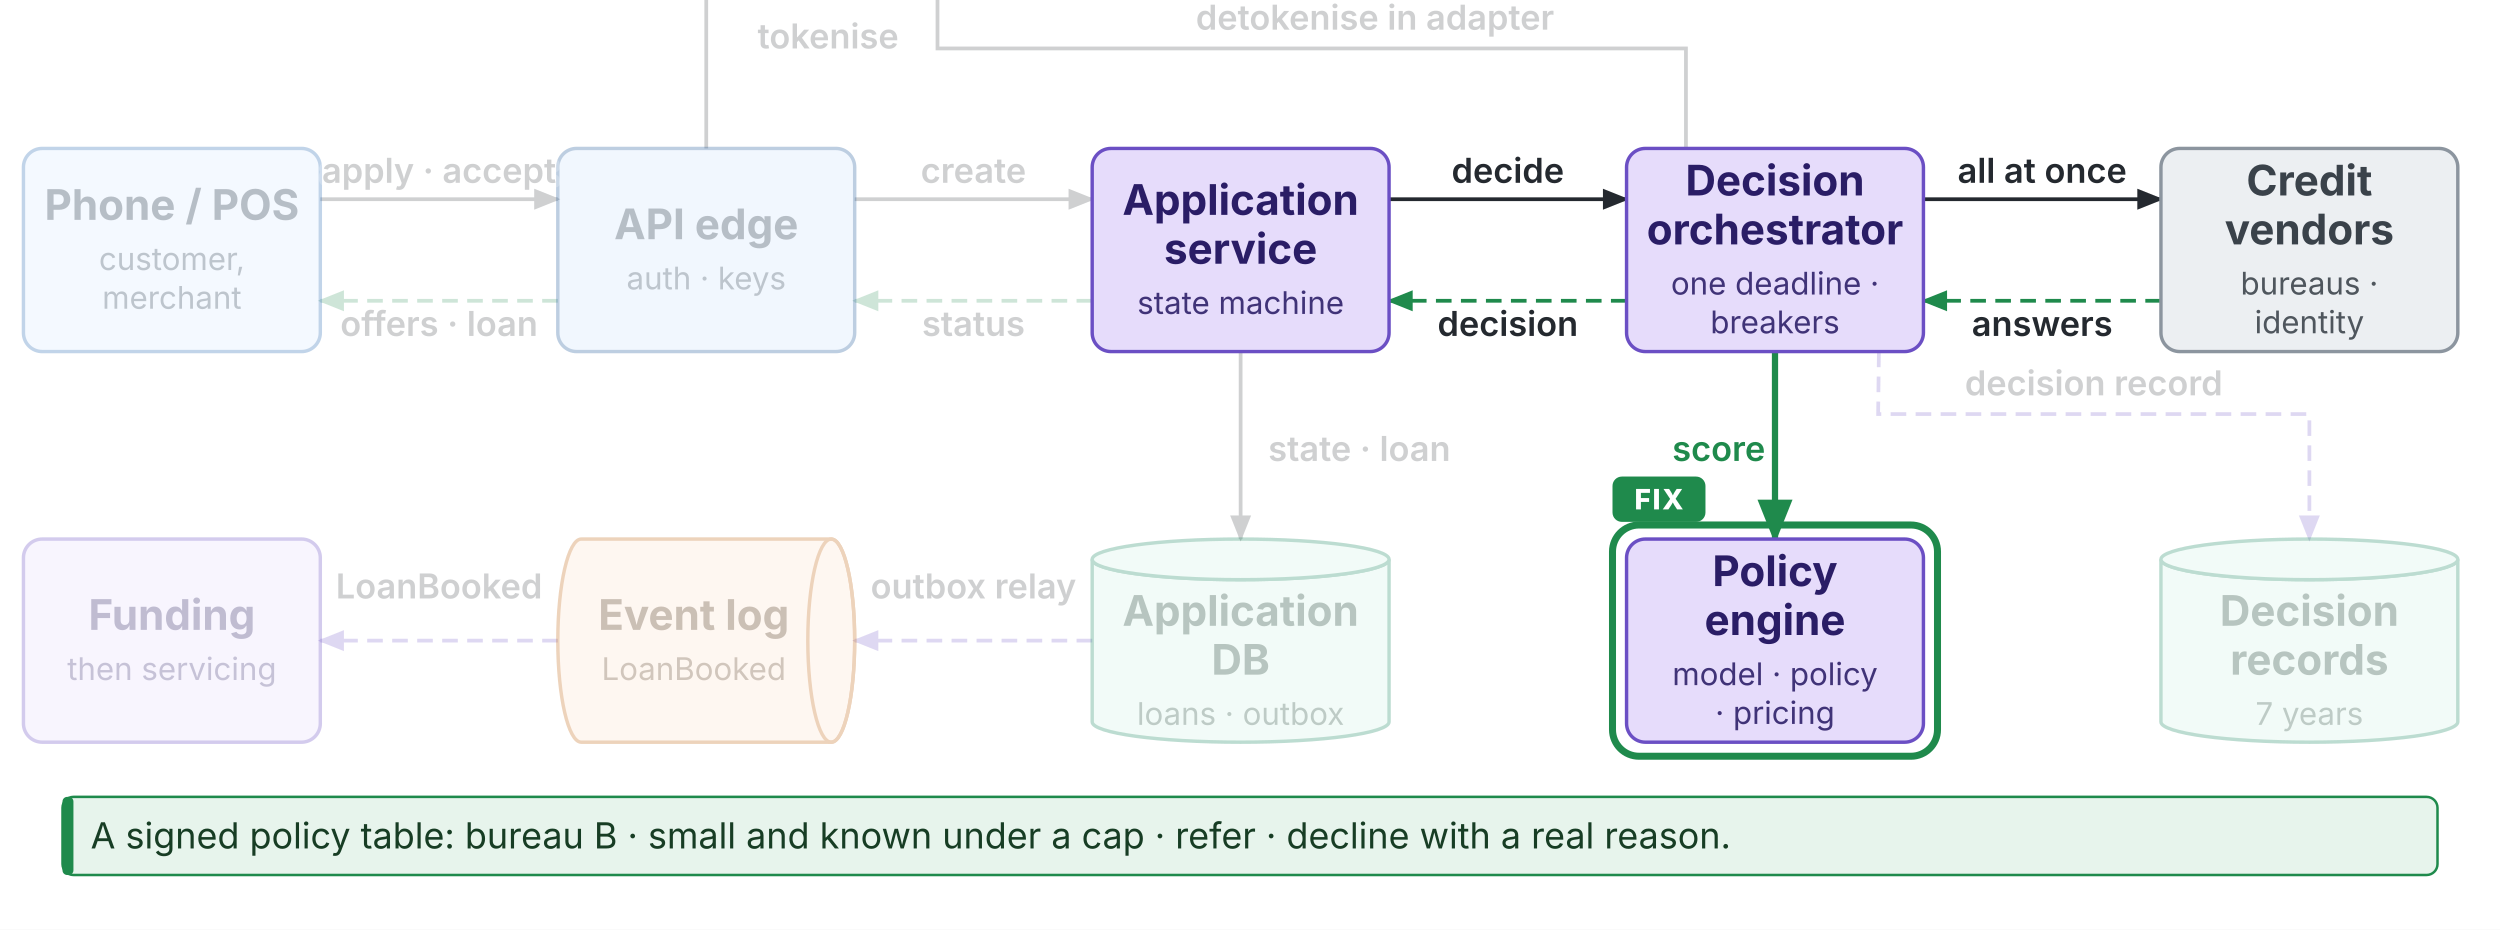
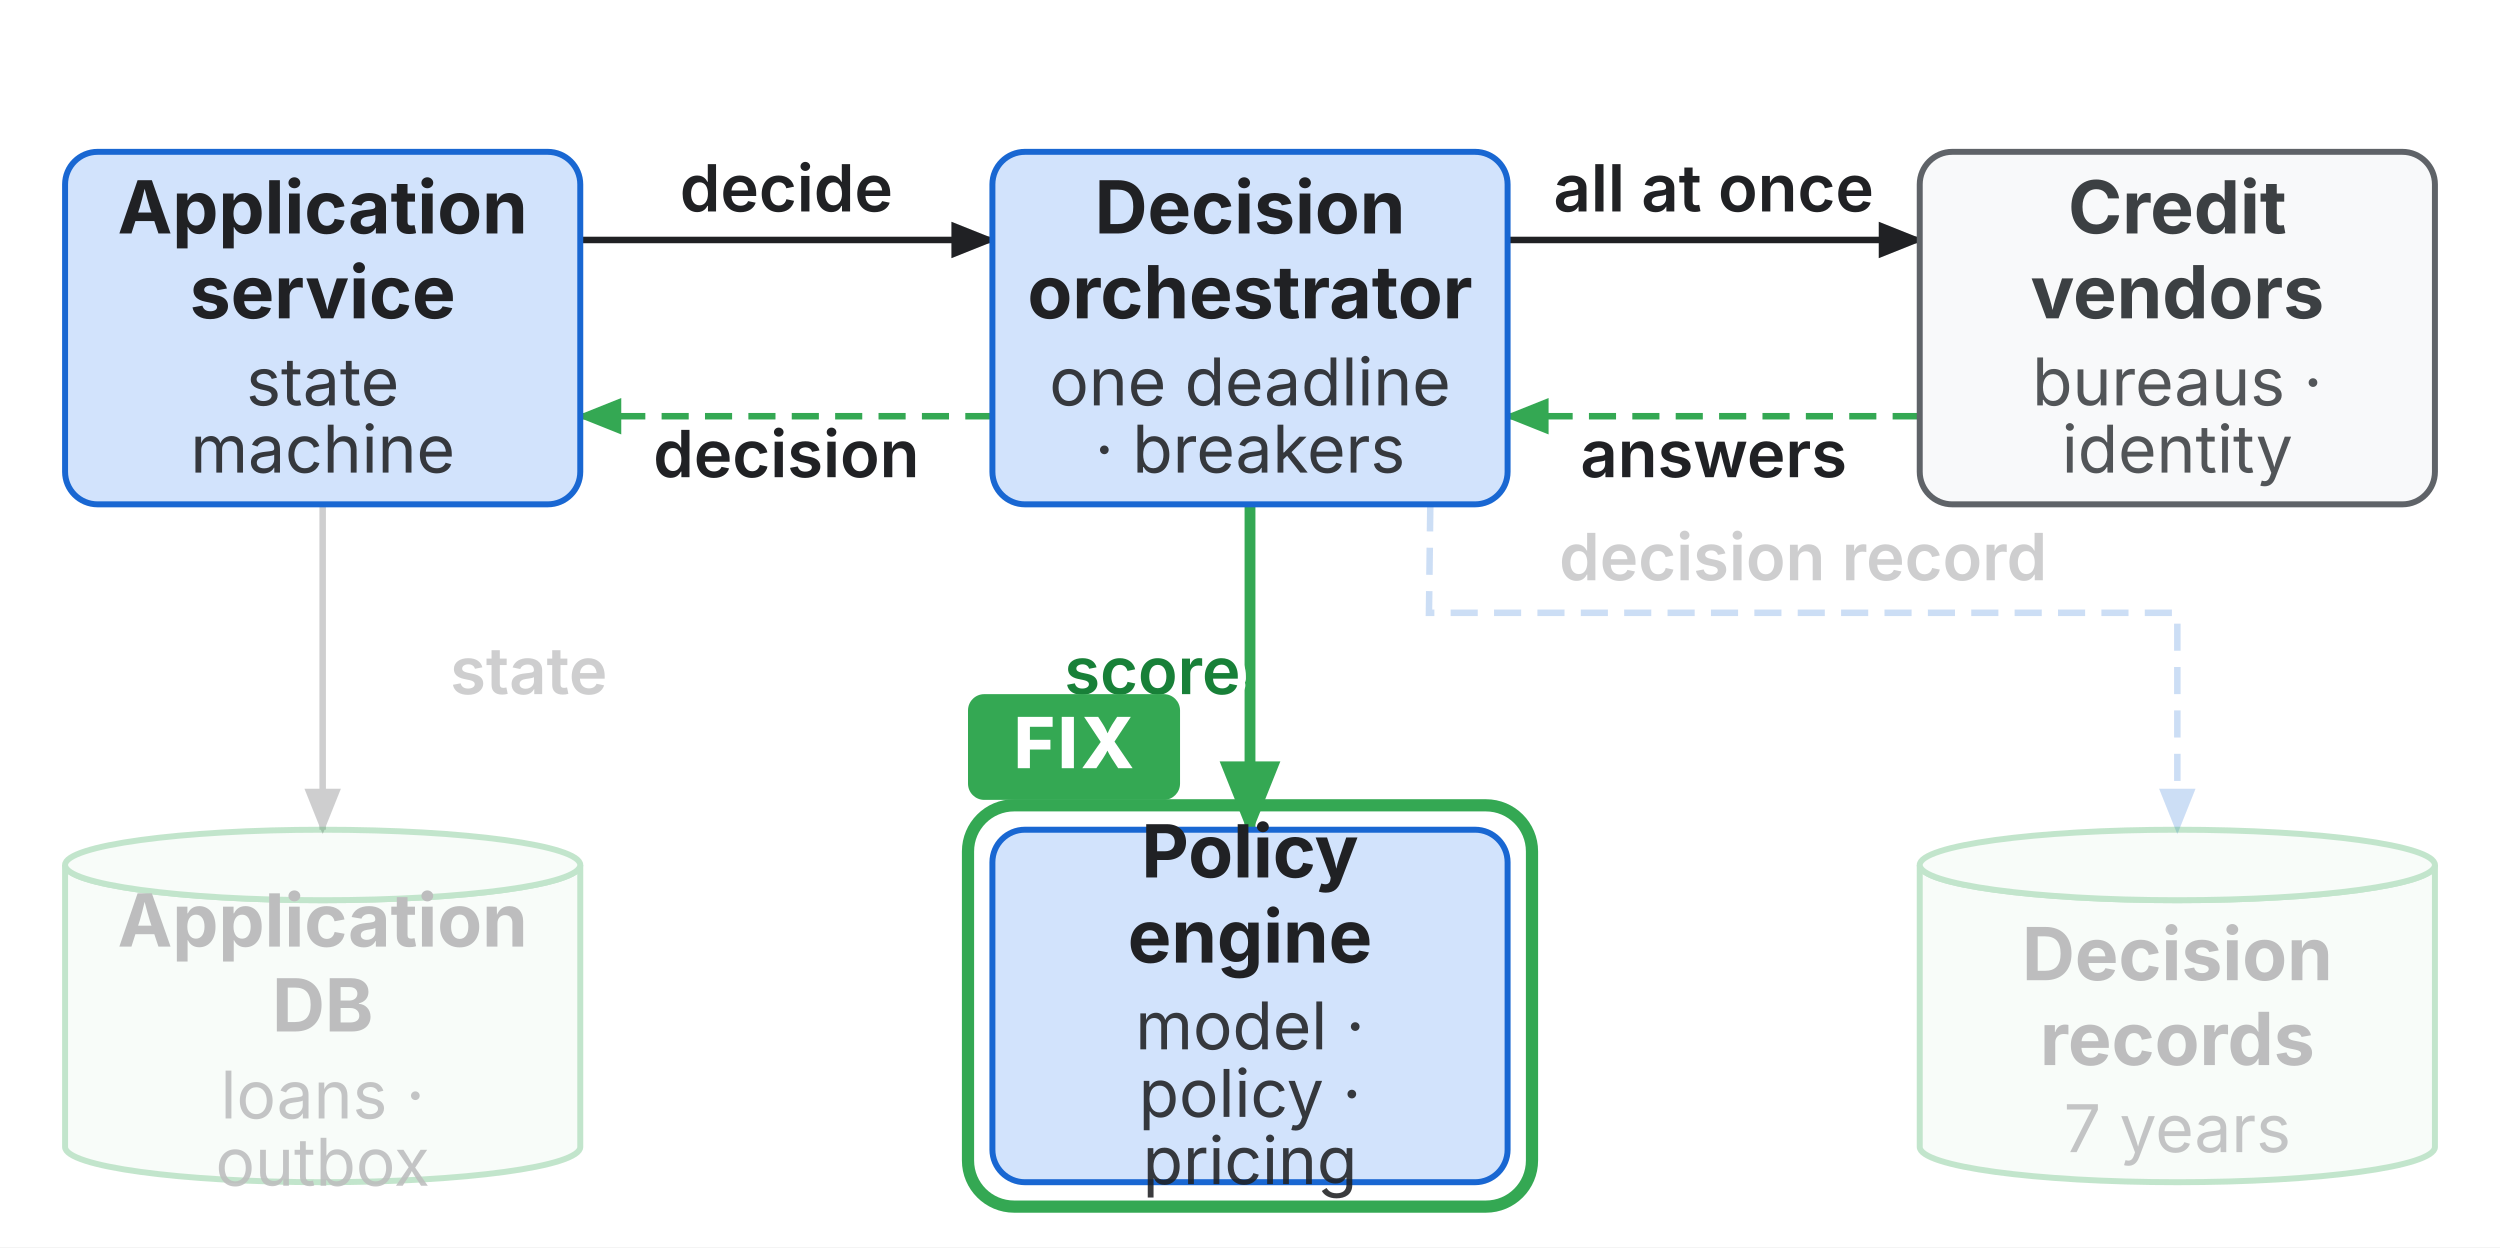
- <svg xmlns="http://www.w3.org/2000/svg" class="base" viewBox="0 205 1600 595" width="1600" height="595">
+ <svg xmlns="http://www.w3.org/2000/svg" class="base" viewBox="675 244 922 460" width="922" height="460">
  <defs>
-     <marker id="bs-1f8a4c" viewBox="0 0 10 10" refX="9" refY="5" markerWidth="7" markerHeight="7" orient="auto">
-       <path d="M0,1 L10,5 L0,9 z" fill="#1f8a4c" />
+     <marker id="bs-1967d2" viewBox="0 0 10 10" refX="9" refY="5" markerWidth="7" markerHeight="7" orient="auto">
+       <path d="M0,1 L10,5 L0,9 z" fill="#1967d2" />
    </marker>
-     <marker id="bs-s-1f8a4c" viewBox="0 0 10 10" refX="1" refY="5" markerWidth="7" markerHeight="7" orient="auto">
-       <path d="M10,1 L0,5 L10,9 z" fill="#1f8a4c" />
+     <marker id="bs-s-1967d2" viewBox="0 0 10 10" refX="1" refY="5" markerWidth="7" markerHeight="7" orient="auto">
+       <path d="M10,1 L0,5 L10,9 z" fill="#1967d2" />
    </marker>
-     <marker id="bs-24292f" viewBox="0 0 10 10" refX="9" refY="5" markerWidth="7" markerHeight="7" orient="auto">
-       <path d="M0,1 L10,5 L0,9 z" fill="#24292f" />
+     <marker id="bs-202124" viewBox="0 0 10 10" refX="9" refY="5" markerWidth="7" markerHeight="7" orient="auto">
+       <path d="M0,1 L10,5 L0,9 z" fill="#202124" />
    </marker>
-     <marker id="bs-s-24292f" viewBox="0 0 10 10" refX="1" refY="5" markerWidth="7" markerHeight="7" orient="auto">
-       <path d="M10,1 L0,5 L10,9 z" fill="#24292f" />
+     <marker id="bs-s-202124" viewBox="0 0 10 10" refX="1" refY="5" markerWidth="7" markerHeight="7" orient="auto">
+       <path d="M10,1 L0,5 L10,9 z" fill="#202124" />
    </marker>
-     <marker id="bs-6b4fc4" viewBox="0 0 10 10" refX="9" refY="5" markerWidth="7" markerHeight="7" orient="auto">
-       <path d="M0,1 L10,5 L0,9 z" fill="#6b4fc4" />
+     <marker id="bs-34a853" viewBox="0 0 10 10" refX="9" refY="5" markerWidth="7" markerHeight="7" orient="auto">
+       <path d="M0,1 L10,5 L0,9 z" fill="#34a853" />
    </marker>
-     <marker id="bs-s-6b4fc4" viewBox="0 0 10 10" refX="1" refY="5" markerWidth="7" markerHeight="7" orient="auto">
-       <path d="M10,1 L0,5 L10,9 z" fill="#6b4fc4" />
+     <marker id="bs-s-34a853" viewBox="0 0 10 10" refX="1" refY="5" markerWidth="7" markerHeight="7" orient="auto">
+       <path d="M10,1 L0,5 L10,9 z" fill="#34a853" />
    </marker>
  </defs>
-   <rect width="1600" height="800" fill="#ffffff" />
-   <path d="M205.0,332.5 L357.0,332.5" fill="none" stroke="#24292f" stroke-width="2.4" marker-end="url(#bs-24292f)" opacity="0.22" />
-   <path d="M357.0,397.5 L205.0,397.5" fill="none" stroke="#1f8a4c" stroke-width="2.4" stroke-dasharray="10 6" marker-end="url(#bs-1f8a4c)" opacity="0.22" />
-   <path d="M547.0,332.5 L699.0,332.5" fill="none" stroke="#24292f" stroke-width="2.4" marker-end="url(#bs-24292f)" opacity="0.22" />
-   <path d="M699.0,397.5 L547.0,397.5" fill="none" stroke="#1f8a4c" stroke-width="2.4" stroke-dasharray="10 6" marker-end="url(#bs-1f8a4c)" opacity="0.22" />
-   <path d="M794.0,430.0 L794.0,550.0" fill="none" stroke="#24292f" stroke-width="2.4" marker-end="url(#bs-24292f)" opacity="0.22" />
-   <path d="M889.0,332.5 L1041.0,332.5" fill="none" stroke="#24292f" stroke-width="2.4" marker-end="url(#bs-24292f)" />
-   <path d="M1041.0,397.5 L889.0,397.5" fill="none" stroke="#1f8a4c" stroke-width="2.4" stroke-dasharray="10 6" marker-end="url(#bs-1f8a4c)" />
-   <path d="M1231.0,332.5 L1383.0,332.5" fill="none" stroke="#24292f" stroke-width="2.4" marker-end="url(#bs-24292f)" />
-   <path d="M1383.0,397.5 L1231.0,397.5" fill="none" stroke="#1f8a4c" stroke-width="2.4" stroke-dasharray="10 6" marker-end="url(#bs-1f8a4c)" />
-   <path d="M1136.0,430.0 L1136.0,550.0" fill="none" stroke="#1f8a4c" stroke-width="4" marker-end="url(#bs-1f8a4c)" />
-   <path d="M699.0,615.0 L547.0,615.0" fill="none" stroke="#6b4fc4" stroke-width="2.4" stroke-dasharray="10 6" marker-end="url(#bs-6b4fc4)" opacity="0.22" />
-   <path d="M452.0,300.0 L452.0,180.0" fill="none" stroke="#24292f" stroke-width="2.4" marker-end="url(#bs-24292f)" opacity="0.22" />
-   <path d="M1079.0,300.0 L1079.0,236.0 L600.0,236.0 L600.0,128.0 L547.0,128.0" fill="none" stroke="#24292f" stroke-width="2.4" marker-end="url(#bs-24292f)" opacity="0.22" />
-   <path d="M1202.5,430.0 L1202.0,470.0 L1478.0,470.0 L1478.0,550.0" fill="none" stroke="#6b4fc4" stroke-width="2.4" stroke-dasharray="10 6" marker-end="url(#bs-6b4fc4)" opacity="0.22" />
-   <path d="M357.0,615.0 L205.0,615.0" fill="none" stroke="#6b4fc4" stroke-width="2.4" stroke-dasharray="10 6" marker-end="url(#bs-6b4fc4)" opacity="0.22" />
-   <g opacity="0.3">
-     <rect x="15" y="300" width="190" height="130" rx="12" fill="#dbeafe" stroke="#2f6fb5" stroke-width="2.2" />
-     <text x="110.0" y="345.7" text-anchor="middle" font-family="Inter, Helvetica, Arial, sans-serif" font-size="27" font-weight="700" fill="#0b2540">Phone / POS</text>
-     <text x="110.0" y="377.8" text-anchor="middle" font-family="Inter, Helvetica, Arial, sans-serif" font-size="20.0" fill="#0b2540" fill-opacity="0.88">customer,</text>
-     <text x="110.0" y="402.6" text-anchor="middle" font-family="Inter, Helvetica, Arial, sans-serif" font-size="20.0" fill="#0b2540" fill-opacity="0.88">merchant</text>
+   <rect x="675" y="244" width="922" height="460" fill="#ffffff" />
+   <path data-k="e:ap-db" d="M794.0,430.0 L794.0,550.0" fill="none" stroke="#202124" stroke-width="2.4" marker-end="url(#bs-202124)" opacity="0.22" />
+   <path data-k="e:ap-o" d="M889.0,332.5 L1041.0,332.5" fill="none" stroke="#202124" stroke-width="2.4" marker-end="url(#bs-202124)" />
+   <path data-k="e:o-ap" d="M1041.0,397.5 L889.0,397.5" fill="none" stroke="#34a853" stroke-width="2.4" stroke-dasharray="10 6" marker-end="url(#bs-34a853)" />
+   <path data-k="e:o-v" d="M1231.0,332.5 L1383.0,332.5" fill="none" stroke="#202124" stroke-width="2.4" marker-end="url(#bs-202124)" />
+   <path data-k="e:v-o" d="M1383.0,397.5 L1231.0,397.5" fill="none" stroke="#34a853" stroke-width="2.4" stroke-dasharray="10 6" marker-end="url(#bs-34a853)" />
+   <path data-k="e:o-m" d="M1136.0,430.0 L1136.0,550.0" fill="none" stroke="#34a853" stroke-width="4" marker-end="url(#bs-34a853)" />
+   <path data-k="e:o-r" d="M1202.5,430.0 L1202.0,470.0 L1478.0,470.0 L1478.0,550.0" fill="none" stroke="#1967d2" stroke-width="2.4" stroke-dasharray="10 6" marker-end="url(#bs-1967d2)" opacity="0.22" />
+   <g data-k="n:app">
+     <rect x="699" y="300" width="190" height="130" rx="12" fill="#d2e3fc" stroke="#1967d2" stroke-width="2.2" />
+     <text x="794.0" y="330.1" text-anchor="middle" font-family="Inter, Roboto, sans-serif" font-size="27" font-weight="700" fill="#202124">Application</text>
+     <text x="794.0" y="361.4" text-anchor="middle" font-family="Inter, Roboto, sans-serif" font-size="27" font-weight="700" fill="#202124">service</text>
+     <text x="794.0" y="393.5" text-anchor="middle" font-family="Inter, Roboto, sans-serif" font-size="24.3" fill="#202124" fill-opacity="0.88">state</text>
+     <text x="794.0" y="418.3" text-anchor="middle" font-family="Inter, Roboto, sans-serif" font-size="24.3" fill="#202124" fill-opacity="0.88">machine</text>
  </g>
-   <g opacity="0.3">
-     <rect x="357" y="300" width="190" height="130" rx="12" fill="#cfe3fb" stroke="#215a9a" stroke-width="2.2" />
-     <text x="452.0" y="358.1" text-anchor="middle" font-family="Inter, Helvetica, Arial, sans-serif" font-size="27" font-weight="700" fill="#0b2540">API edge</text>
-     <text x="452.0" y="390.2" text-anchor="middle" font-family="Inter, Helvetica, Arial, sans-serif" font-size="20.0" fill="#0b2540" fill-opacity="0.88">auth · keys</text>
+   <g data-k="n:orch">
+     <rect x="1041" y="300" width="190" height="130" rx="12" fill="#d2e3fc" stroke="#1967d2" stroke-width="2.2" />
+     <text x="1136.0" y="330.1" text-anchor="middle" font-family="Inter, Roboto, sans-serif" font-size="27" font-weight="700" fill="#202124">Decision</text>
+     <text x="1136.0" y="361.4" text-anchor="middle" font-family="Inter, Roboto, sans-serif" font-size="27" font-weight="700" fill="#202124">orchestrator</text>
+     <text x="1136.0" y="393.5" text-anchor="middle" font-family="Inter, Roboto, sans-serif" font-size="24.3" fill="#202124" fill-opacity="0.88">one deadline</text>
+     <text x="1136.0" y="418.3" text-anchor="middle" font-family="Inter, Roboto, sans-serif" font-size="24.3" fill="#202124" fill-opacity="0.88">· breakers</text>
  </g>
-   <rect x="699" y="300" width="190" height="130" rx="12" fill="#e6dcfb" stroke="#6b4fc4" stroke-width="2.2" />
-   <text x="794.0" y="342.5" text-anchor="middle" font-family="Inter, Helvetica, Arial, sans-serif" font-size="27" font-weight="700" fill="#2a1d66">Application</text>
-   <text x="794.0" y="373.8" text-anchor="middle" font-family="Inter, Helvetica, Arial, sans-serif" font-size="27" font-weight="700" fill="#2a1d66">service</text>
-   <text x="794.0" y="405.9" text-anchor="middle" font-family="Inter, Helvetica, Arial, sans-serif" font-size="20.0" fill="#2a1d66" fill-opacity="0.88">state machine</text>
-   <rect x="1041" y="300" width="190" height="130" rx="12" fill="#e6dcfb" stroke="#6b4fc4" stroke-width="2.2" />
-   <text x="1136.0" y="330.1" text-anchor="middle" font-family="Inter, Helvetica, Arial, sans-serif" font-size="27" font-weight="700" fill="#2a1d66">Decision</text>
-   <text x="1136.0" y="361.4" text-anchor="middle" font-family="Inter, Helvetica, Arial, sans-serif" font-size="27" font-weight="700" fill="#2a1d66">orchestrator</text>
-   <text x="1136.0" y="393.5" text-anchor="middle" font-family="Inter, Helvetica, Arial, sans-serif" font-size="20.0" fill="#2a1d66" fill-opacity="0.88">one deadline ·</text>
-   <text x="1136.0" y="418.3" text-anchor="middle" font-family="Inter, Helvetica, Arial, sans-serif" font-size="20.0" fill="#2a1d66" fill-opacity="0.88">breakers</text>
-   <rect x="1383" y="300" width="190" height="130" rx="12" fill="#eceff2" stroke="#8c959f" stroke-width="2.2" />
-   <text x="1478.0" y="330.1" text-anchor="middle" font-family="Inter, Helvetica, Arial, sans-serif" font-size="27" font-weight="700" fill="#3a424a">Credit</text>
-   <text x="1478.0" y="361.4" text-anchor="middle" font-family="Inter, Helvetica, Arial, sans-serif" font-size="27" font-weight="700" fill="#3a424a">vendors</text>
-   <text x="1478.0" y="393.5" text-anchor="middle" font-family="Inter, Helvetica, Arial, sans-serif" font-size="20.0" fill="#3a424a" fill-opacity="0.88">bureaus ·</text>
-   <text x="1478.0" y="418.3" text-anchor="middle" font-family="Inter, Helvetica, Arial, sans-serif" font-size="20.0" fill="#3a424a" fill-opacity="0.88">identity</text>
-   <g opacity="0.3">
-     <path d="M357,63 a95.0,13 0 0,0 190,0 v104 a95.0,13 0 0,1 -190,0 z" fill="#d3f3e6" stroke="#1f8a63" stroke-width="2.2" />
-     <ellipse cx="452.0" cy="63" rx="95.0" ry="13" fill="#d3f3e6" stroke="#1f8a63" stroke-width="2.2" />
-     <text x="452.0" y="105.5" text-anchor="middle" font-family="Inter, Helvetica, Arial, sans-serif" font-size="27" font-weight="700" fill="#0d3b2a">Identity</text>
-     <text x="452.0" y="136.8" text-anchor="middle" font-family="Inter, Helvetica, Arial, sans-serif" font-size="27" font-weight="700" fill="#0d3b2a">vault</text>
-     <text x="452.0" y="168.9" text-anchor="middle" font-family="Inter, Helvetica, Arial, sans-serif" font-size="20.0" fill="#0d3b2a" fill-opacity="0.88">tokens out</text>
+   <g data-k="n:ven">
+     <rect x="1383" y="300" width="190" height="130" rx="12" fill="#f8f9fa" stroke="#5f6368" stroke-width="2.2" />
+     <text x="1478.0" y="330.1" text-anchor="middle" font-family="Inter, Roboto, sans-serif" font-size="27" font-weight="700" fill="#3c4043">Credit</text>
+     <text x="1478.0" y="361.4" text-anchor="middle" font-family="Inter, Roboto, sans-serif" font-size="27" font-weight="700" fill="#3c4043">vendors</text>
+     <text x="1478.0" y="393.5" text-anchor="middle" font-family="Inter, Roboto, sans-serif" font-size="24.3" fill="#3c4043" fill-opacity="0.88">bureaus ·</text>
+     <text x="1478.0" y="418.3" text-anchor="middle" font-family="Inter, Roboto, sans-serif" font-size="24.3" fill="#3c4043" fill-opacity="0.88">identity</text>
  </g>
-   <g opacity="0.3">
-     <path d="M699,563 a95.0,13 0 0,0 190,0 v104 a95.0,13 0 0,1 -190,0 z" fill="#d3f3e6" stroke="#1f8a63" stroke-width="2.2" />
-     <ellipse cx="794.0" cy="563" rx="95.0" ry="13" fill="#d3f3e6" stroke="#1f8a63" stroke-width="2.2" />
-     <text x="794.0" y="605.5" text-anchor="middle" font-family="Inter, Helvetica, Arial, sans-serif" font-size="27" font-weight="700" fill="#0d3b2a">Application</text>
-     <text x="794.0" y="636.8" text-anchor="middle" font-family="Inter, Helvetica, Arial, sans-serif" font-size="27" font-weight="700" fill="#0d3b2a">DB</text>
-     <text x="794.0" y="668.9" text-anchor="middle" font-family="Inter, Helvetica, Arial, sans-serif" font-size="20.0" fill="#0d3b2a" fill-opacity="0.88">loans · outbox</text>
+   <g data-k="n:db">
+     <g opacity="0.3">
+       <path d="M699,563 a95.0,13 0 0,0 190,0 v104 a95.0,13 0 0,1 -190,0 z" fill="#e6f4ea" stroke="#34a853" stroke-width="2.2" />
+       <ellipse cx="794.0" cy="563" rx="95.0" ry="13" fill="#e6f4ea" stroke="#34a853" stroke-width="2.2" />
+       <text x="794.0" y="593.1" text-anchor="middle" font-family="Inter, Roboto, sans-serif" font-size="27" font-weight="700" fill="#202124">Application</text>
+       <text x="794.0" y="624.4" text-anchor="middle" font-family="Inter, Roboto, sans-serif" font-size="27" font-weight="700" fill="#202124">DB</text>
+       <text x="794.0" y="656.5" text-anchor="middle" font-family="Inter, Roboto, sans-serif" font-size="24.3" fill="#202124" fill-opacity="0.88">loans ·</text>
+       <text x="794.0" y="681.3" text-anchor="middle" font-family="Inter, Roboto, sans-serif" font-size="24.3" fill="#202124" fill-opacity="0.88">outbox</text>
+     </g>
  </g>
-   <g opacity="0.3">
-     <path d="M372,550 h160 a15,65.0 0 0,1 0,130 h-160 a15,65.0 0 0,1 0,-130 z" fill="#fde3cf" stroke="#c26a1b" stroke-width="2.2" />
-     <ellipse cx="532" cy="615.0" rx="15" ry="65.0" fill="none" stroke="#c26a1b" stroke-width="2.2" />
-     <text x="444.0" y="608.1" text-anchor="middle" font-family="Inter, Helvetica, Arial, sans-serif" font-size="27" font-weight="700" fill="#4f2a08">Event log</text>
-     <text x="444.0" y="640.2" text-anchor="middle" font-family="Inter, Helvetica, Arial, sans-serif" font-size="20.0" fill="#4f2a08" fill-opacity="0.88">LoanBooked</text>
+   <g data-k="n:model">
+     <rect x="1041" y="550" width="190" height="130" rx="12" fill="#d2e3fc" stroke="#1967d2" stroke-width="2.2" />
+     <text x="1136.0" y="567.6" text-anchor="middle" font-family="Inter, Roboto, sans-serif" font-size="27" font-weight="700" fill="#202124">Policy</text>
+     <text x="1136.0" y="599.0" text-anchor="middle" font-family="Inter, Roboto, sans-serif" font-size="27" font-weight="700" fill="#202124">engine</text>
+     <text x="1136.0" y="631.0" text-anchor="middle" font-family="Inter, Roboto, sans-serif" font-size="24.3" fill="#202124" fill-opacity="0.88">model ·</text>
+     <text x="1136.0" y="655.9" text-anchor="middle" font-family="Inter, Roboto, sans-serif" font-size="24.3" fill="#202124" fill-opacity="0.88">policy ·</text>
+     <text x="1136.0" y="680.7" text-anchor="middle" font-family="Inter, Roboto, sans-serif" font-size="24.3" fill="#202124" fill-opacity="0.88">pricing</text>
  </g>
-   <g opacity="0.3">
-     <rect x="15" y="550" width="190" height="130" rx="12" fill="#e6dcfb" stroke="#6b4fc4" stroke-width="2.2" />
-     <text x="110.0" y="608.1" text-anchor="middle" font-family="Inter, Helvetica, Arial, sans-serif" font-size="27" font-weight="700" fill="#2a1d66">Funding</text>
-     <text x="110.0" y="640.2" text-anchor="middle" font-family="Inter, Helvetica, Arial, sans-serif" font-size="20.0" fill="#2a1d66" fill-opacity="0.88">then servicing</text>
+   <g data-k="n:rec">
+     <g opacity="0.3">
+       <path d="M1383,563 a95.0,13 0 0,0 190,0 v104 a95.0,13 0 0,1 -190,0 z" fill="#e6f4ea" stroke="#34a853" stroke-width="2.2" />
+       <ellipse cx="1478.0" cy="563" rx="95.0" ry="13" fill="#e6f4ea" stroke="#34a853" stroke-width="2.2" />
+       <text x="1478.0" y="605.5" text-anchor="middle" font-family="Inter, Roboto, sans-serif" font-size="27" font-weight="700" fill="#202124">Decision</text>
+       <text x="1478.0" y="636.8" text-anchor="middle" font-family="Inter, Roboto, sans-serif" font-size="27" font-weight="700" fill="#202124">records</text>
+       <text x="1478.0" y="668.9" text-anchor="middle" font-family="Inter, Roboto, sans-serif" font-size="24.3" fill="#202124" fill-opacity="0.88">7 years</text>
+     </g>
  </g>
-   <rect x="1041" y="550" width="190" height="130" rx="12" fill="#e6dcfb" stroke="#6b4fc4" stroke-width="2.2" />
-   <text x="1136.0" y="580.1" text-anchor="middle" font-family="Inter, Helvetica, Arial, sans-serif" font-size="27" font-weight="700" fill="#2a1d66">Policy</text>
-   <text x="1136.0" y="611.4" text-anchor="middle" font-family="Inter, Helvetica, Arial, sans-serif" font-size="27" font-weight="700" fill="#2a1d66">engine</text>
-   <text x="1136.0" y="643.5" text-anchor="middle" font-family="Inter, Helvetica, Arial, sans-serif" font-size="20.0" fill="#2a1d66" fill-opacity="0.88">model · policy</text>
-   <text x="1136.0" y="668.3" text-anchor="middle" font-family="Inter, Helvetica, Arial, sans-serif" font-size="20.0" fill="#2a1d66" fill-opacity="0.88">· pricing</text>
-   <g opacity="0.3">
-     <path d="M1383,563 a95.0,13 0 0,0 190,0 v104 a95.0,13 0 0,1 -190,0 z" fill="#d3f3e6" stroke="#1f8a63" stroke-width="2.2" />
-     <ellipse cx="1478.0" cy="563" rx="95.0" ry="13" fill="#d3f3e6" stroke="#1f8a63" stroke-width="2.2" />
-     <text x="1478.0" y="605.5" text-anchor="middle" font-family="Inter, Helvetica, Arial, sans-serif" font-size="27" font-weight="700" fill="#0d3b2a">Decision</text>
-     <text x="1478.0" y="636.8" text-anchor="middle" font-family="Inter, Helvetica, Arial, sans-serif" font-size="27" font-weight="700" fill="#0d3b2a">records</text>
-     <text x="1478.0" y="668.9" text-anchor="middle" font-family="Inter, Helvetica, Arial, sans-serif" font-size="20.0" fill="#0d3b2a" fill-opacity="0.88">7 years</text>
+   <text data-k="e:ap-db" x="870.0" y="500.0" text-anchor="middle" font-family="Inter, Roboto, sans-serif" font-size="24" font-weight="600" fill="#202124" paint-order="stroke" stroke="#ffffff" stroke-width="6" stroke-linejoin="round" opacity="0.22">state</text>
+   <text data-k="e:ap-o" x="965.0" y="322.0" text-anchor="middle" font-family="Inter, Roboto, sans-serif" font-size="24" font-weight="600" fill="#202124" paint-order="stroke" stroke="#ffffff" stroke-width="6" stroke-linejoin="round">decide</text>
+   <text data-k="e:o-ap" x="965.0" y="420.0" text-anchor="middle" font-family="Inter, Roboto, sans-serif" font-size="24" font-weight="600" fill="#202124" paint-order="stroke" stroke="#ffffff" stroke-width="6" stroke-linejoin="round">decision</text>
+   <text data-k="e:o-v" x="1307.0" y="322.0" text-anchor="middle" font-family="Inter, Roboto, sans-serif" font-size="24" font-weight="600" fill="#202124" paint-order="stroke" stroke="#ffffff" stroke-width="6" stroke-linejoin="round">all at once</text>
+   <text data-k="e:v-o" x="1307.0" y="420.0" text-anchor="middle" font-family="Inter, Roboto, sans-serif" font-size="24" font-weight="600" fill="#202124" paint-order="stroke" stroke="#ffffff" stroke-width="6" stroke-linejoin="round">answers</text>
+   <text data-k="e:o-m" x="1100.0" y="500.0" text-anchor="middle" font-family="Inter, Roboto, sans-serif" font-size="24" font-weight="600" fill="#188038" paint-order="stroke" stroke="#ffffff" stroke-width="6" stroke-linejoin="round">score</text>
+   <text data-k="e:o-r" x="1340.0" y="458.0" text-anchor="middle" font-family="Inter, Roboto, sans-serif" font-size="24" font-weight="600" fill="#202124" paint-order="stroke" stroke="#ffffff" stroke-width="6" stroke-linejoin="round" opacity="0.22">decision record</text>
+   <g data-k="m:model">
+     <rect x="1032" y="541" width="208" height="148" rx="17" fill="none" stroke="#34a853" stroke-width="4.5" />
+     <rect x="1032" y="500.0" width="78.2" height="39.0" rx="6" fill="#34a853" />
+     <text x="1071.1" y="527.3" text-anchor="middle" font-family="Inter, Roboto, sans-serif" font-size="26" font-weight="800" letter-spacing="1" fill="#ffffff">FIX</text>
  </g>
-   <text x="281.0" y="322.0" text-anchor="middle" font-family="Inter, Helvetica, Arial, sans-serif" font-size="22" font-weight="600" fill="#24292f" paint-order="stroke" stroke="#ffffff" stroke-width="6" stroke-linejoin="round" opacity="0.22">apply · accept</text>
-   <text x="281.0" y="420.0" text-anchor="middle" font-family="Inter, Helvetica, Arial, sans-serif" font-size="22" font-weight="600" fill="#24292f" paint-order="stroke" stroke="#ffffff" stroke-width="6" stroke-linejoin="round" opacity="0.22">offers · loan</text>
-   <text x="623.0" y="322.0" text-anchor="middle" font-family="Inter, Helvetica, Arial, sans-serif" font-size="22" font-weight="600" fill="#24292f" paint-order="stroke" stroke="#ffffff" stroke-width="6" stroke-linejoin="round" opacity="0.22">create</text>
-   <text x="623.0" y="420.0" text-anchor="middle" font-family="Inter, Helvetica, Arial, sans-serif" font-size="22" font-weight="600" fill="#24292f" paint-order="stroke" stroke="#ffffff" stroke-width="6" stroke-linejoin="round" opacity="0.22">status</text>
-   <text x="870.0" y="500.0" text-anchor="middle" font-family="Inter, Helvetica, Arial, sans-serif" font-size="22" font-weight="600" fill="#24292f" paint-order="stroke" stroke="#ffffff" stroke-width="6" stroke-linejoin="round" opacity="0.22">state · loan</text>
-   <text x="965.0" y="322.0" text-anchor="middle" font-family="Inter, Helvetica, Arial, sans-serif" font-size="22" font-weight="600" fill="#24292f" paint-order="stroke" stroke="#ffffff" stroke-width="6" stroke-linejoin="round">decide</text>
-   <text x="965.0" y="420.0" text-anchor="middle" font-family="Inter, Helvetica, Arial, sans-serif" font-size="22" font-weight="600" fill="#24292f" paint-order="stroke" stroke="#ffffff" stroke-width="6" stroke-linejoin="round">decision</text>
-   <text x="1307.0" y="322.0" text-anchor="middle" font-family="Inter, Helvetica, Arial, sans-serif" font-size="22" font-weight="600" fill="#24292f" paint-order="stroke" stroke="#ffffff" stroke-width="6" stroke-linejoin="round">all at once</text>
-   <text x="1307.0" y="420.0" text-anchor="middle" font-family="Inter, Helvetica, Arial, sans-serif" font-size="22" font-weight="600" fill="#24292f" paint-order="stroke" stroke="#ffffff" stroke-width="6" stroke-linejoin="round">answers</text>
-   <text x="1100.0" y="500.0" text-anchor="middle" font-family="Inter, Helvetica, Arial, sans-serif" font-size="22" font-weight="600" fill="#1f8a4c" paint-order="stroke" stroke="#ffffff" stroke-width="6" stroke-linejoin="round">score</text>
-   <text x="623.0" y="588.0" text-anchor="middle" font-family="Inter, Helvetica, Arial, sans-serif" font-size="22" font-weight="600" fill="#24292f" paint-order="stroke" stroke="#ffffff" stroke-width="6" stroke-linejoin="round" opacity="0.22">outbox relay</text>
-   <text x="530.0" y="236.0" text-anchor="middle" font-family="Inter, Helvetica, Arial, sans-serif" font-size="22" font-weight="600" fill="#24292f" paint-order="stroke" stroke="#ffffff" stroke-width="6" stroke-linejoin="round" opacity="0.22">tokenise</text>
-   <text x="880.0" y="224.0" text-anchor="middle" font-family="Inter, Helvetica, Arial, sans-serif" font-size="22" font-weight="600" fill="#24292f" paint-order="stroke" stroke="#ffffff" stroke-width="6" stroke-linejoin="round" opacity="0.22">detokenise in adapter</text>
-   <text x="1340.0" y="458.0" text-anchor="middle" font-family="Inter, Helvetica, Arial, sans-serif" font-size="22" font-weight="600" fill="#24292f" paint-order="stroke" stroke="#ffffff" stroke-width="6" stroke-linejoin="round" opacity="0.22">decision record</text>
-   <text x="281.0" y="588.0" text-anchor="middle" font-family="Inter, Helvetica, Arial, sans-serif" font-size="22" font-weight="600" fill="#24292f" paint-order="stroke" stroke="#ffffff" stroke-width="6" stroke-linejoin="round" opacity="0.22">LoanBooked</text>
-   <rect x="1032" y="541" width="208" height="148" rx="17" fill="none" stroke="#1f8a4c" stroke-width="4.5" />
-   <rect x="1032" y="510" width="59.5" height="29" rx="6" fill="#1f8a4c" />
-   <text x="1061.75" y="531" text-anchor="middle" font-family="Inter, Helvetica, Arial, sans-serif" font-size="18" font-weight="800" letter-spacing="1" fill="#ffffff">FIX</text>
-   <rect x="40" y="715" width="1520" height="50" rx="7" fill="#e7f4ec" stroke="#1f8a4c" stroke-width="1.6" />
-   <rect x="40" y="715" width="7" height="50" rx="3" fill="#1f8a4c" />
-   <text x="58" y="748" font-family="Inter, Helvetica, Arial, sans-serif" font-size="23" fill="#173d24">A signed policy table: bureau B · small and known under a cap · refer · decline with a real reason.</text>
</svg>
